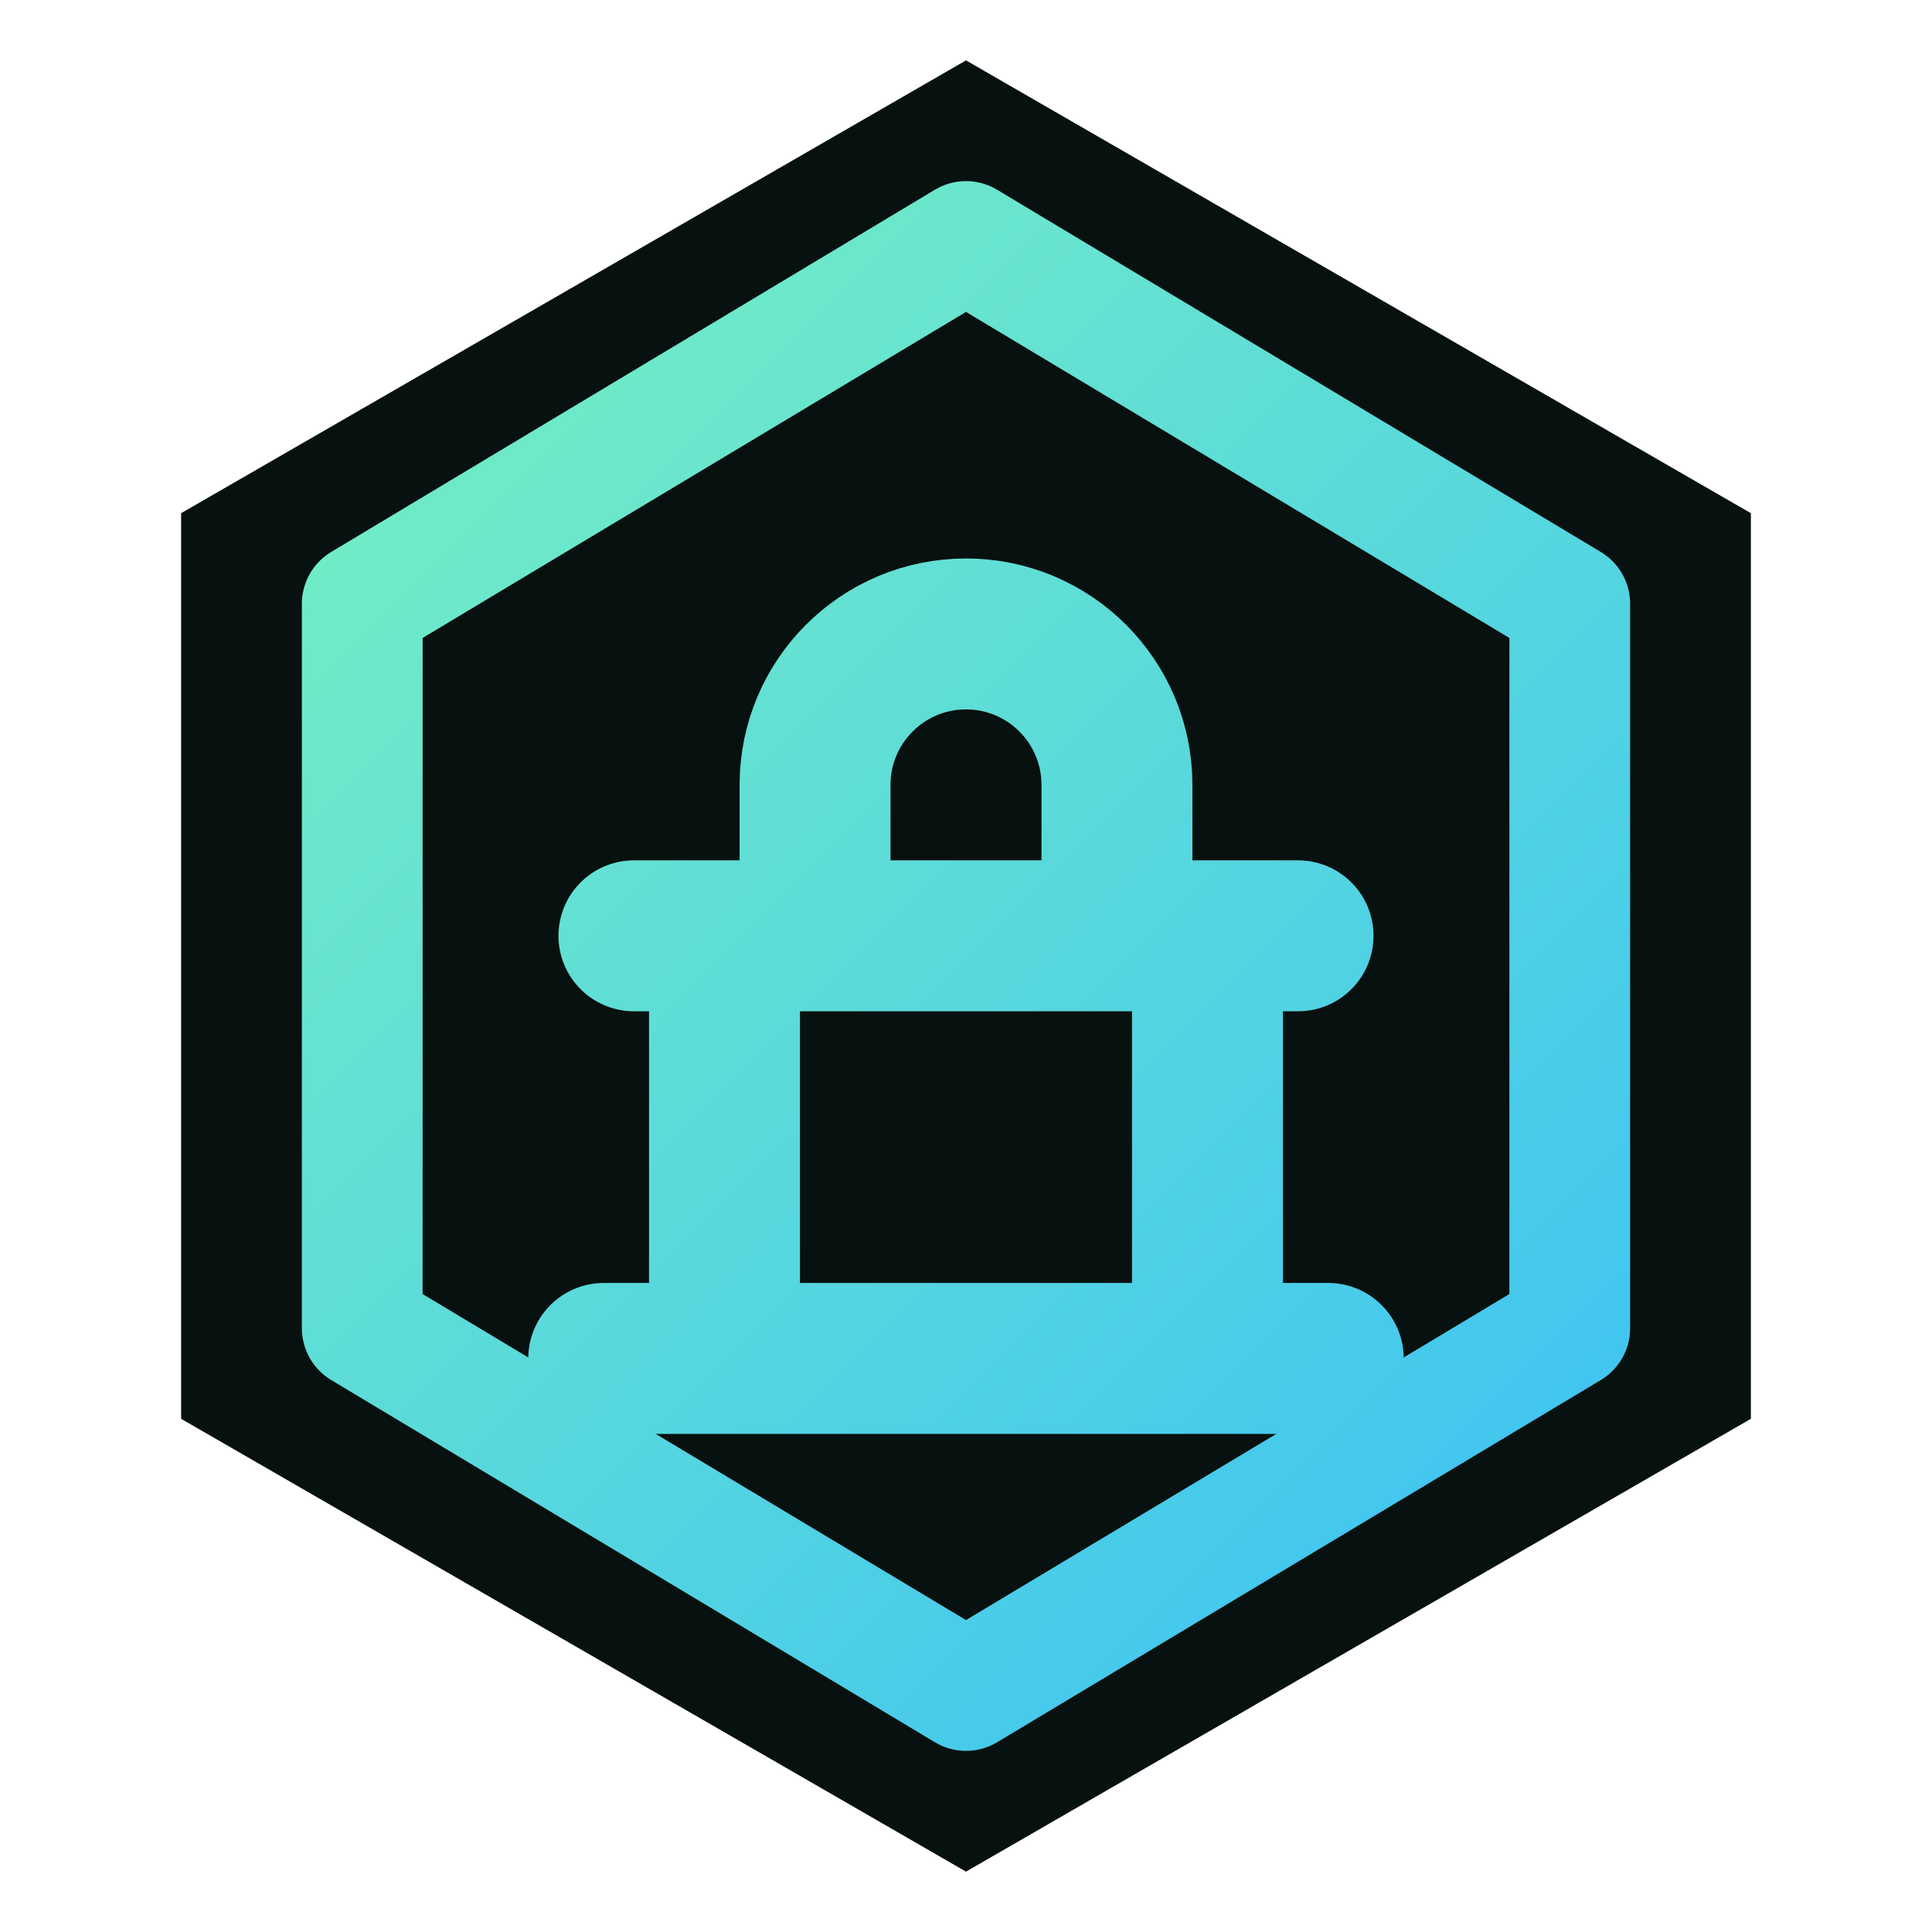
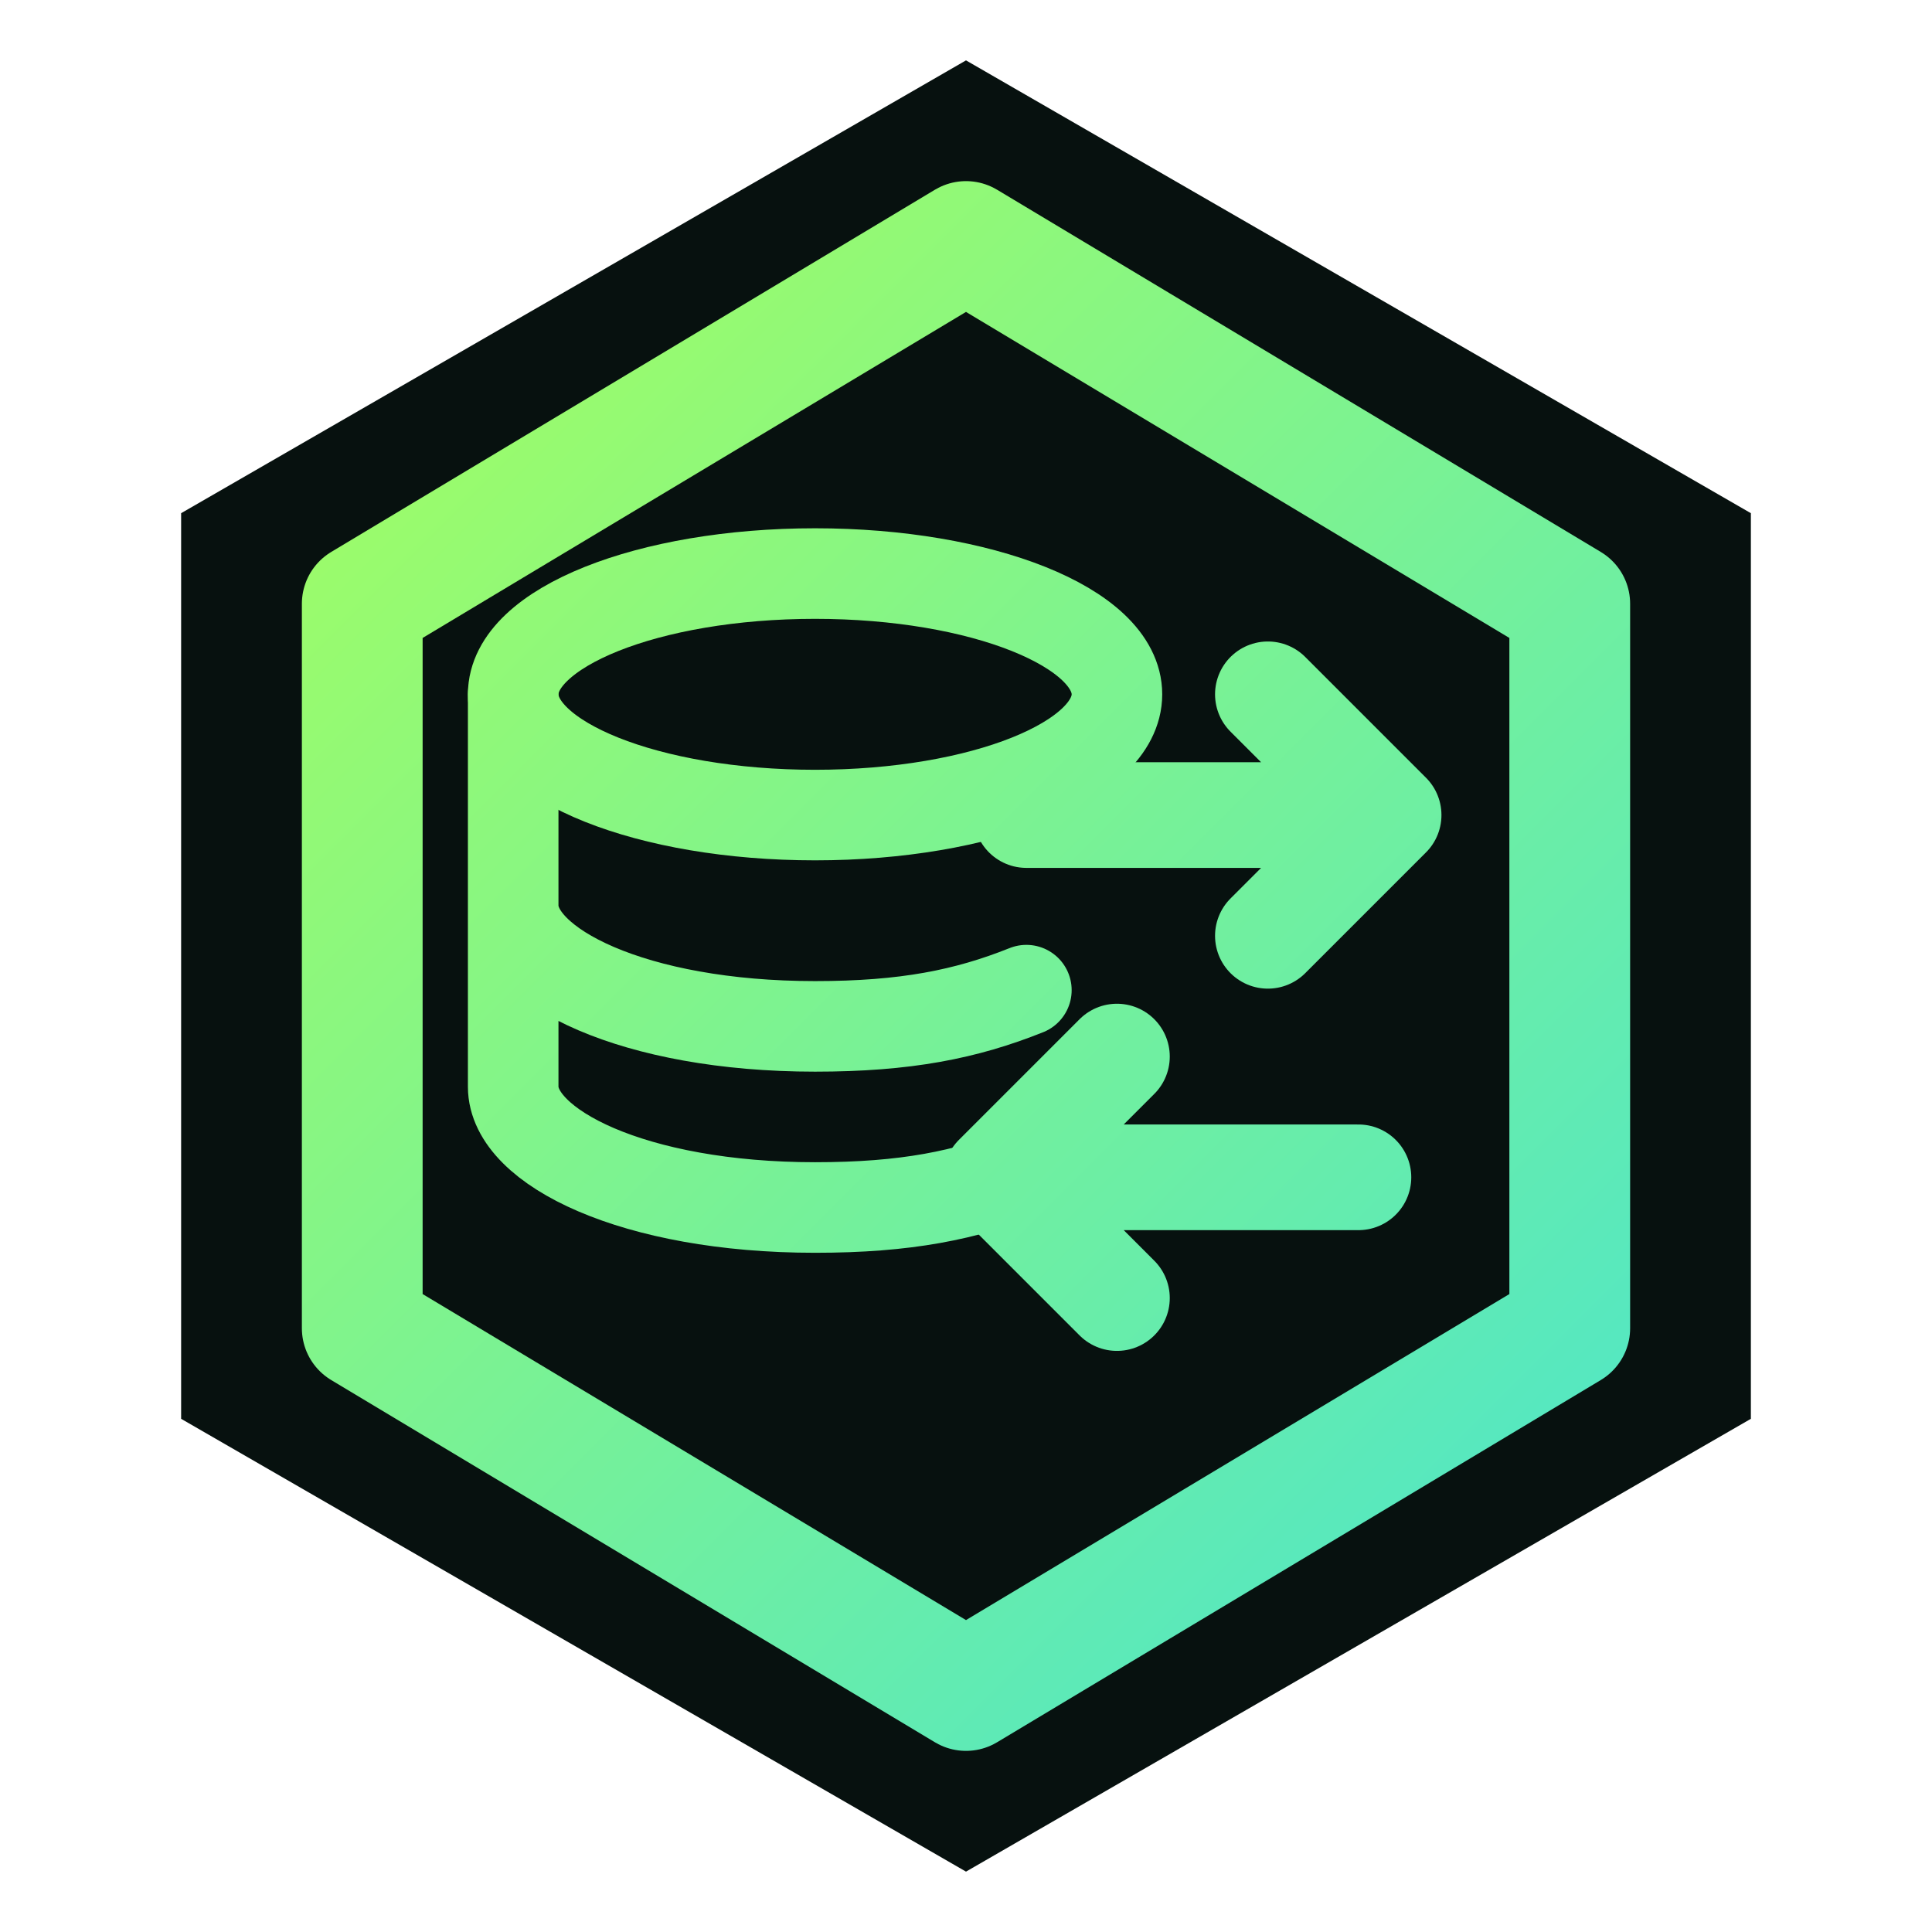
<svg xmlns="http://www.w3.org/2000/svg" viewBox="0 0 64 64">
  <defs>
    <linearGradient id="g" x1="8" y1="8" x2="56" y2="56" gradientUnits="userSpaceOnUse">
-       <stop stop-color="#79f2c0" />
-       <stop offset="1" stop-color="#39bff8" />
+       <stop stop-color="#a7ff5c" />
+       <stop offset="1" stop-color="#49e4d0" />
    </linearGradient>
  </defs>
  <path fill="#07110f" d="M32 2 58 17v30L32 62 6 47V17z" />
  <path fill="none" stroke="url(#g)" stroke-width="4" stroke-linejoin="round" d="M32 8 52 20v24L32 56 12 44V20z" />
-   <path fill="none" stroke="url(#g)" stroke-width="5" stroke-linecap="round" stroke-linejoin="round" d="M21 31h22M24 31v13m16-13v13M20 45h24M27 31v-5a5 5 0 0 1 10 0v5" />
+   <ellipse cx="27" cy="23" rx="10" ry="4" fill="none" stroke="url(#g)" stroke-width="3" />
+   <path d="M17 23v13c0 2 4 4 10 4 3 0 5-.4 7-1.2M17 30c0 2 4 4 10 4 3 0 5-.4 7-1.2" fill="none" stroke="url(#g)" stroke-width="3" stroke-linecap="round" />
+   <path d="M34 27h12l-4-4m4 4-4 4M45 39H33l4-4m-4 4 4 4" fill="none" stroke="url(#g)" stroke-width="3.5" stroke-linecap="round" stroke-linejoin="round" />
</svg>
